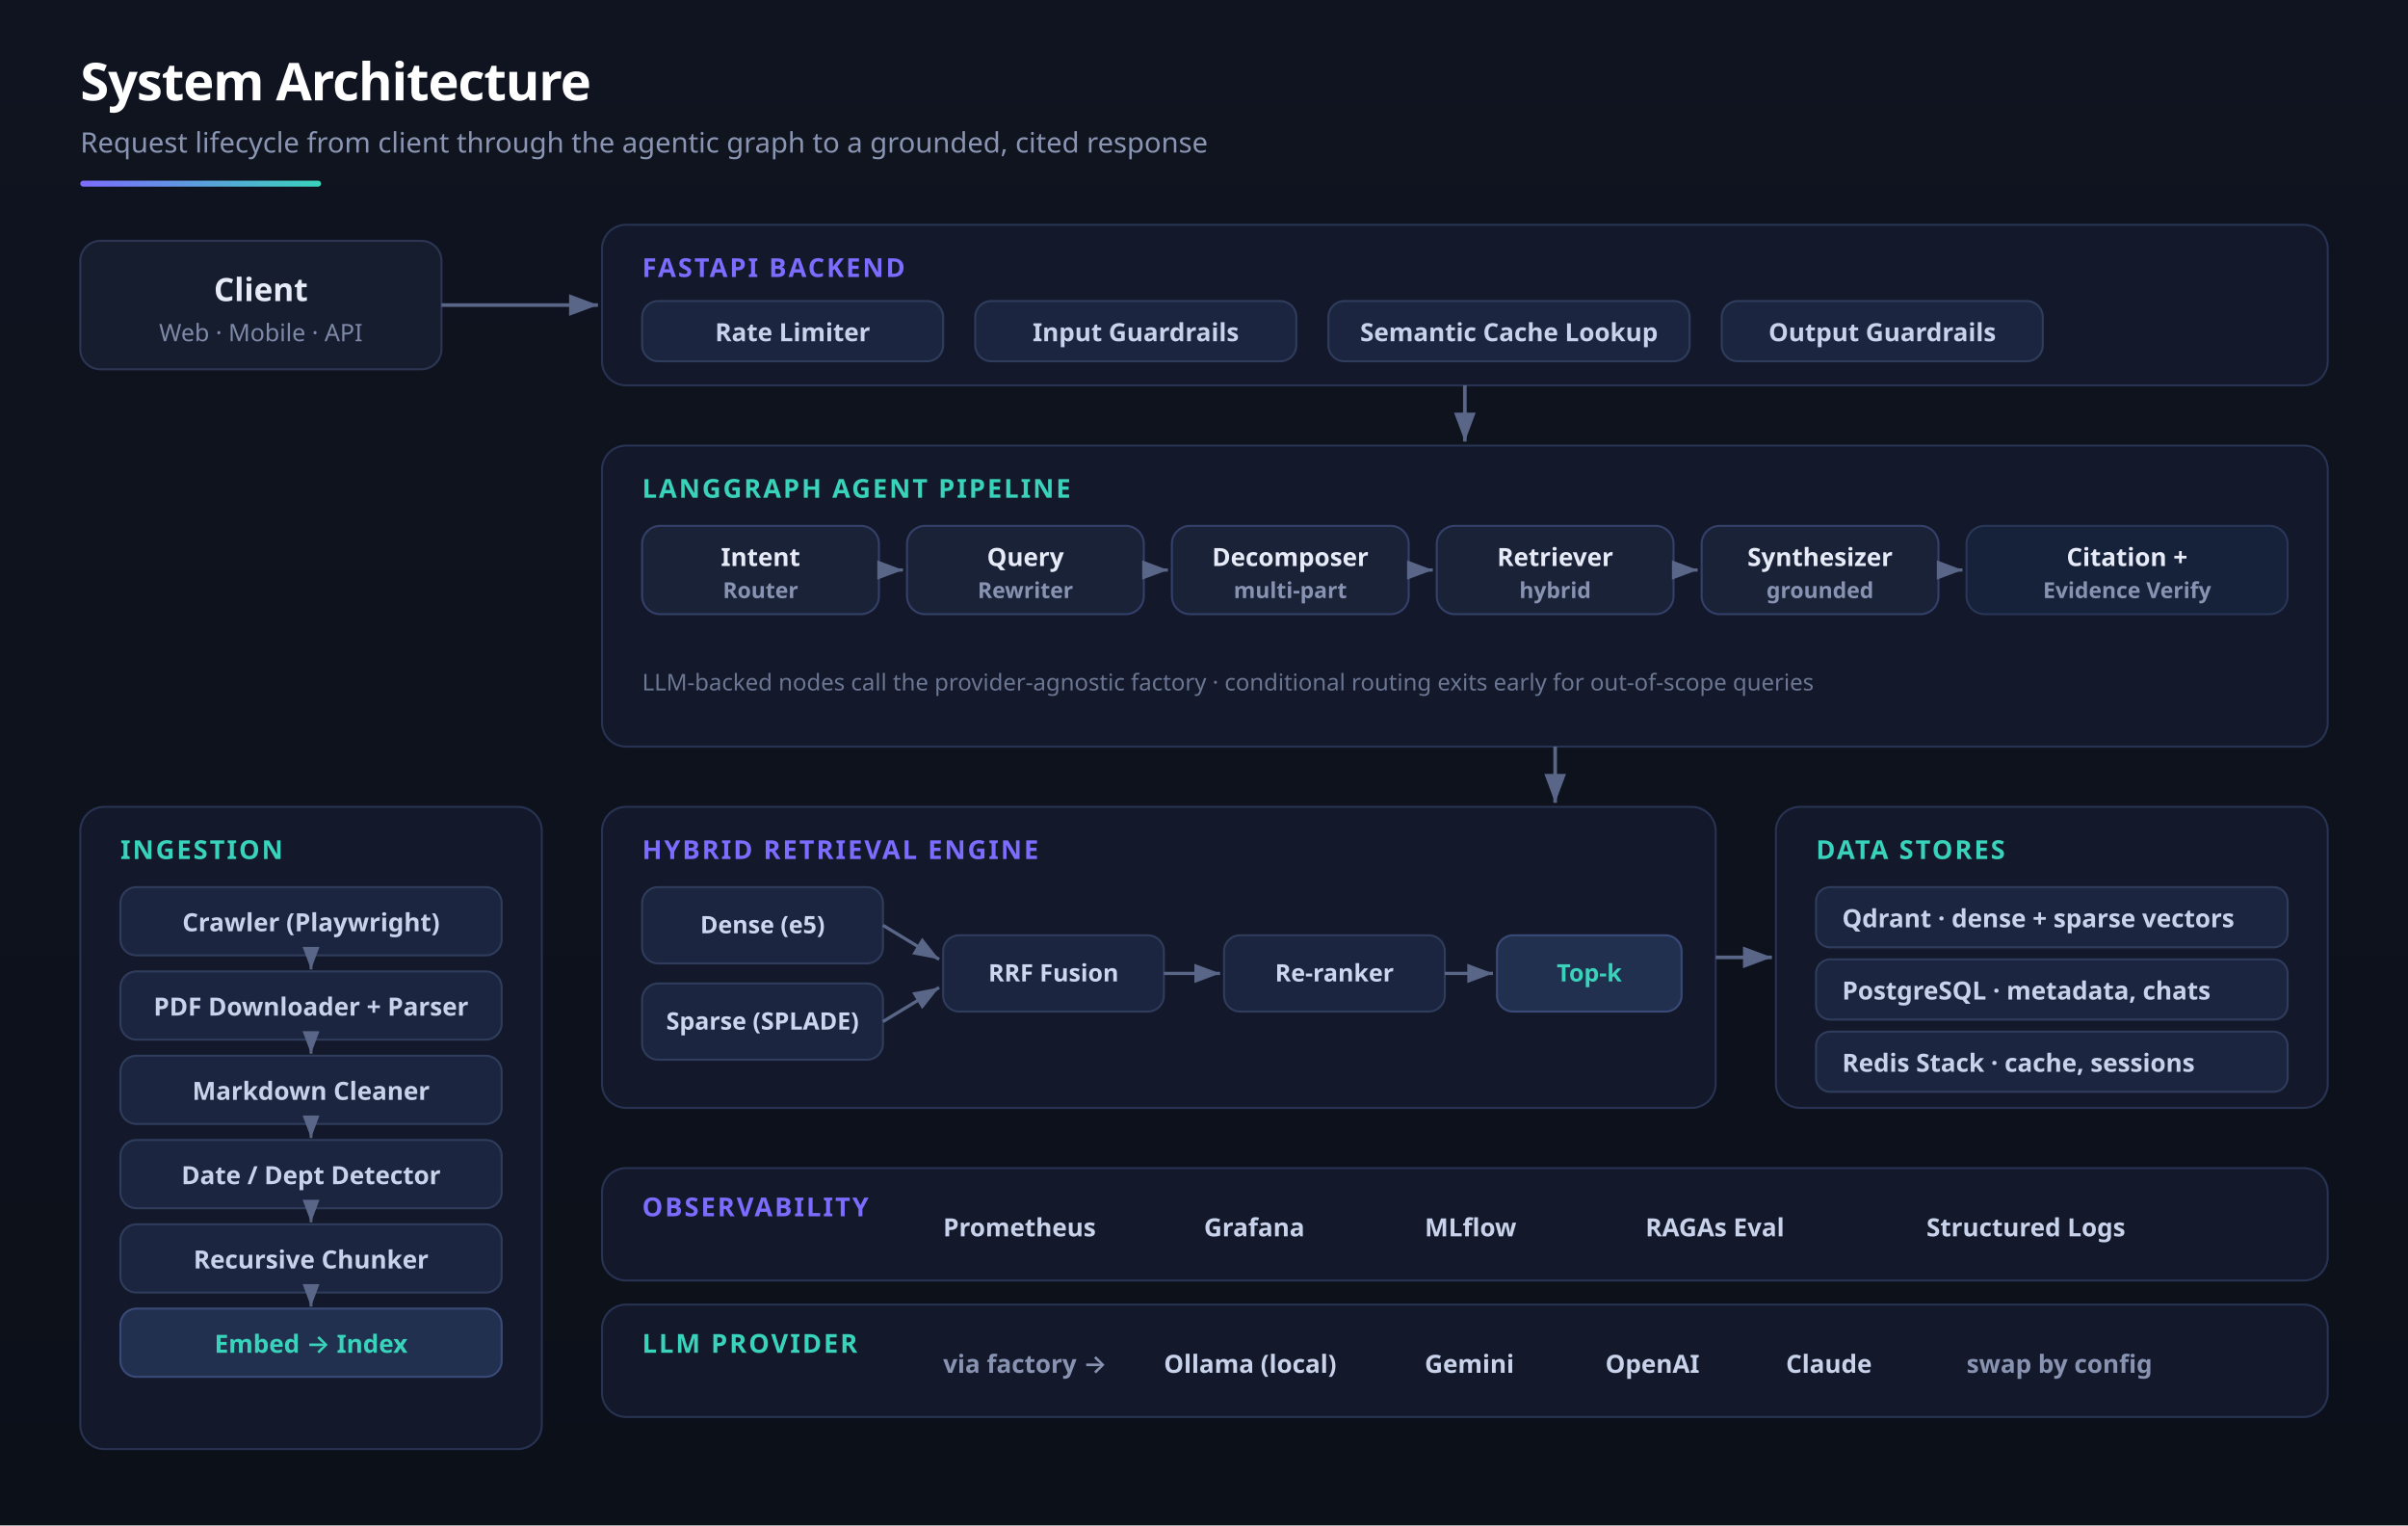
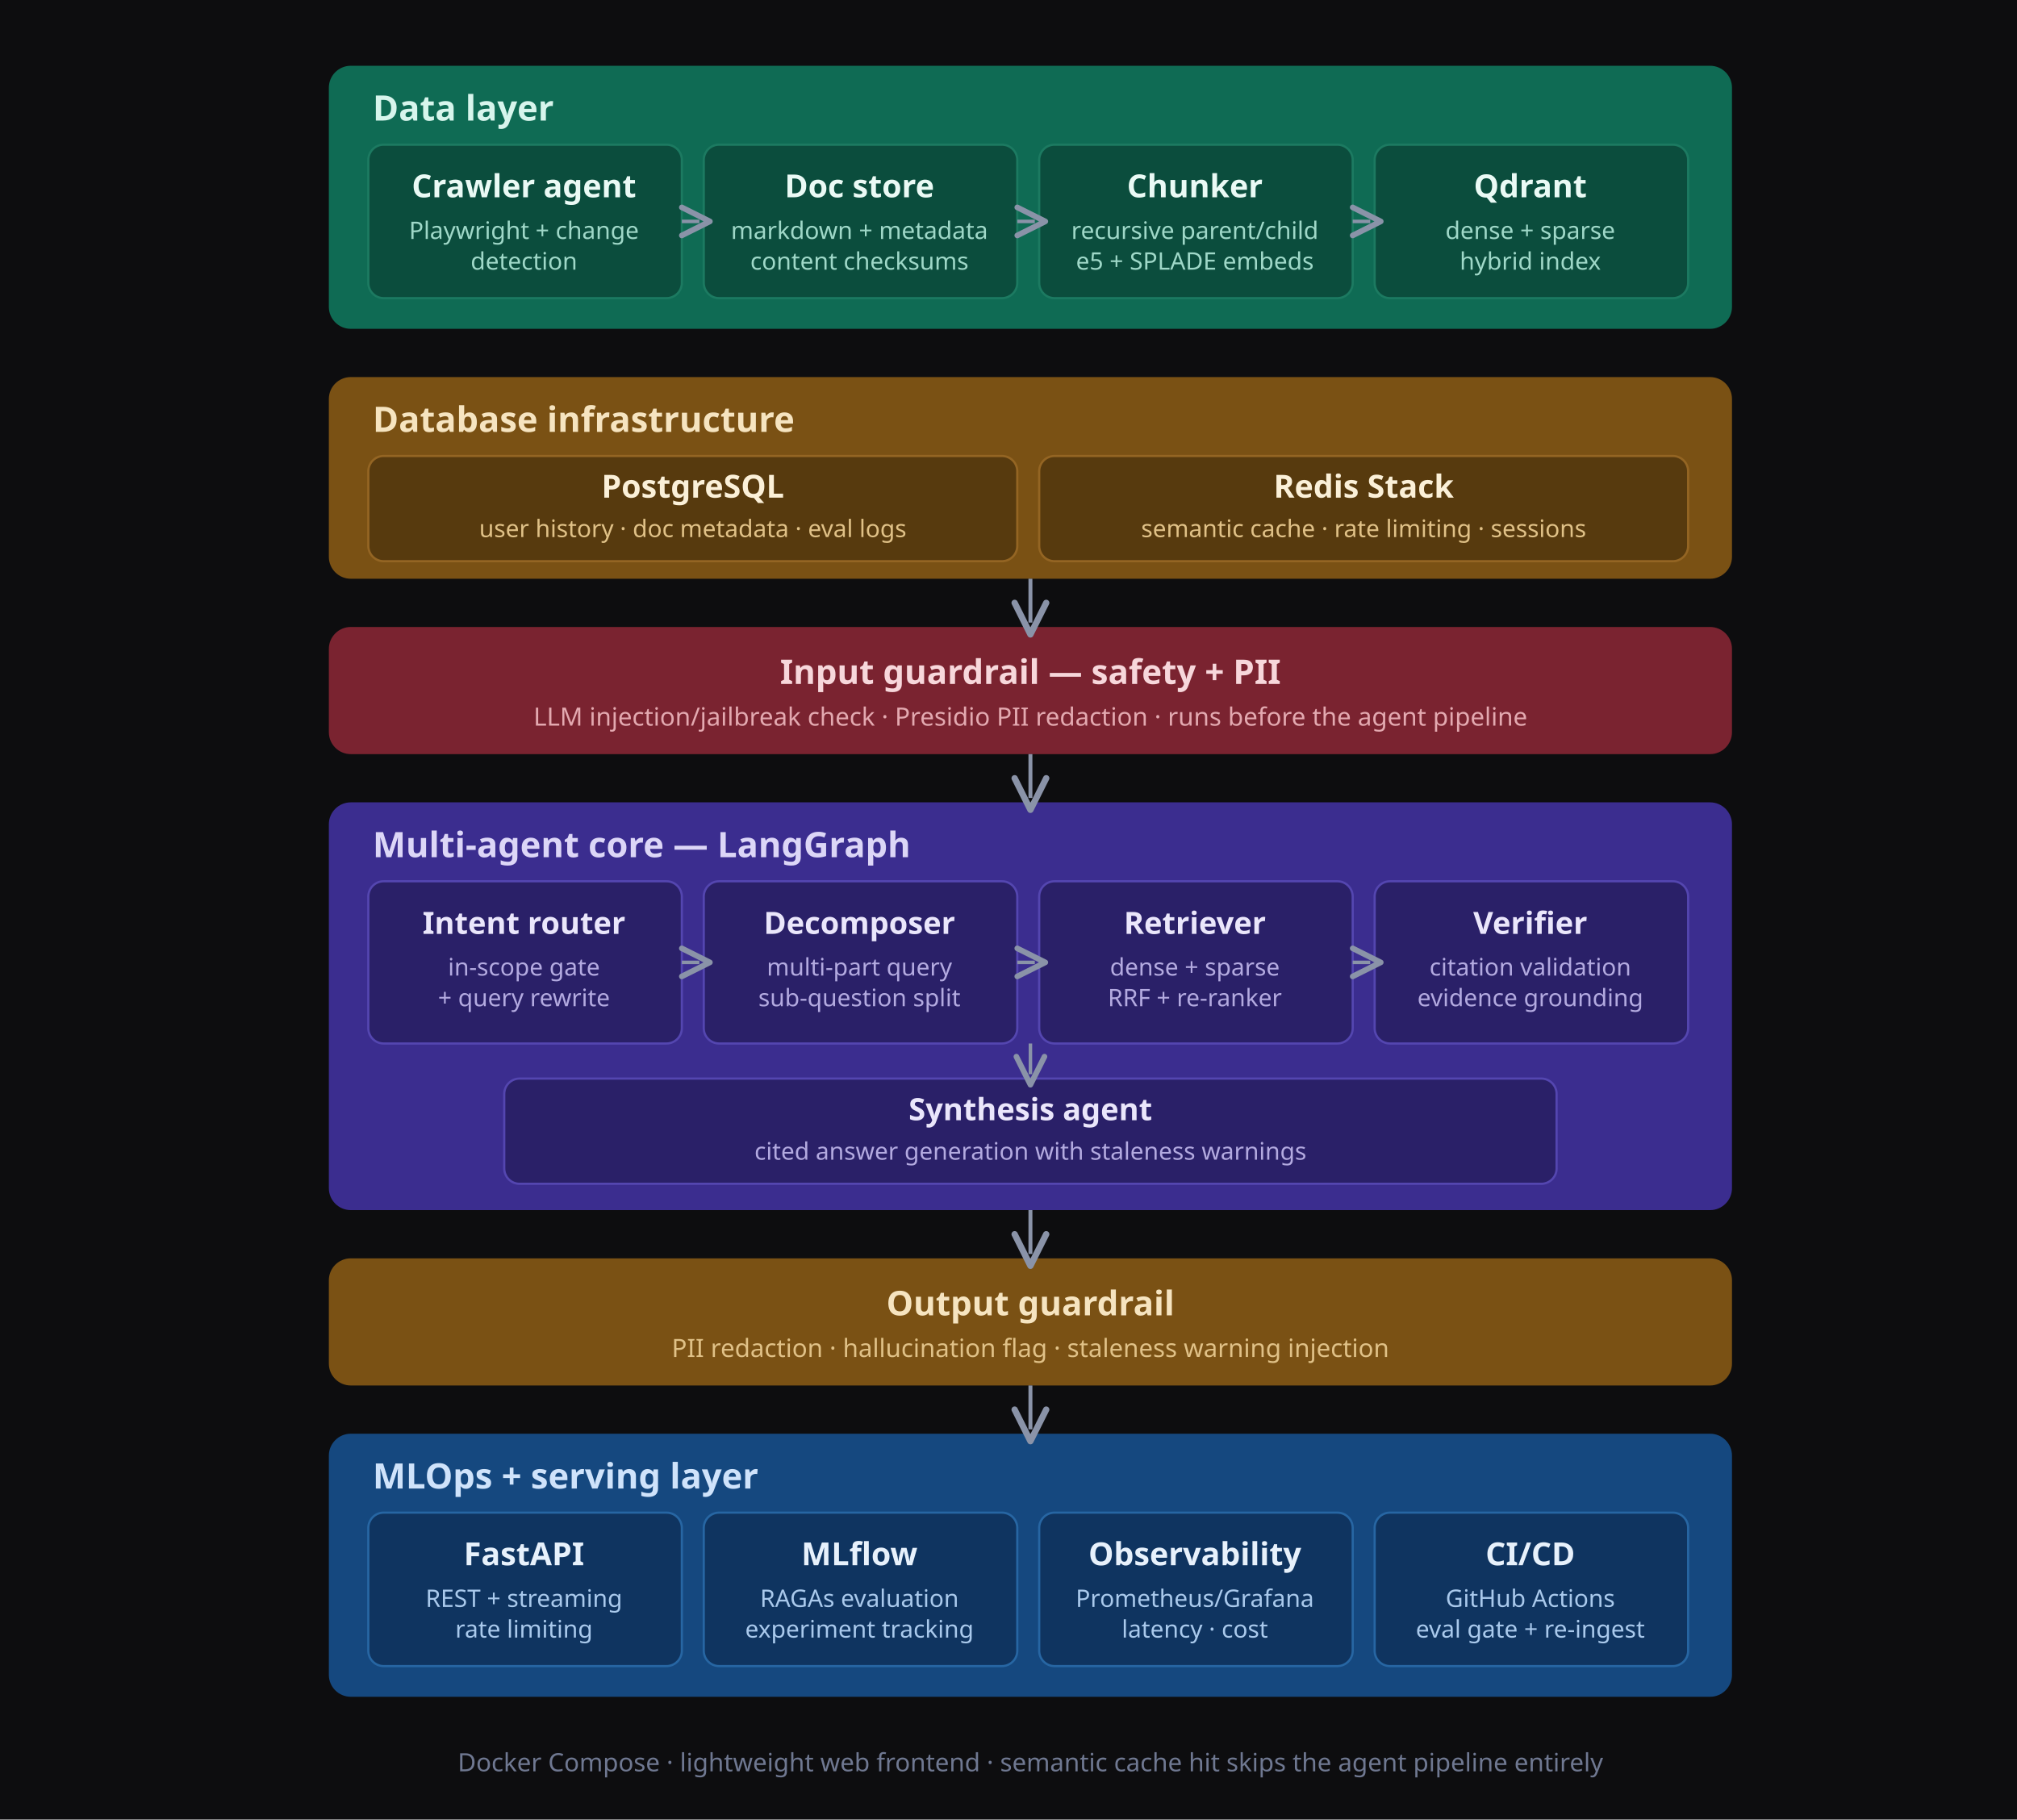
- <svg xmlns="http://www.w3.org/2000/svg" viewBox="0 0 1200 760" font-family="'Segoe UI', system-ui, -apple-system, sans-serif">
+ <svg xmlns="http://www.w3.org/2000/svg" viewBox="0 0 920 830" font-family="'Segoe UI', system-ui, -apple-system, sans-serif">
  <defs>
-     <linearGradient id="abg" x1="0" y1="0" x2="0" y2="1">
-       <stop offset="0" stop-color="#0f1420" />
-       <stop offset="1" stop-color="#0c1019" />
-     </linearGradient>
-     <linearGradient id="accent2" x1="0" y1="0" x2="1" y2="0">
-       <stop offset="0" stop-color="#7c6cff" />
-       <stop offset="1" stop-color="#39d3bb" />
-     </linearGradient>
-     <marker id="arrow" markerWidth="10" markerHeight="10" refX="8" refY="3" orient="auto">
-       <path d="M0,0 L8,3 L0,6 Z" fill="#5a6688" />
+     <marker id="ar" markerWidth="12" markerHeight="12" refX="6" refY="5" orient="auto">
+       <path d="M1,1 L9,5 L1,9" fill="none" stroke="#8a93a8" stroke-width="1.6" stroke-linecap="round" stroke-linejoin="round" />
    </marker>
  </defs>
-   <rect width="1200" height="760" fill="url(#abg)" />
-   <text x="40" y="50" font-size="26" font-weight="800" fill="#ffffff" letter-spacing="-0.5">System Architecture</text>
-   <text x="40" y="76" font-size="14" fill="#8a95b3">Request lifecycle from client through the agentic graph to a grounded, cited response</text>
-   <rect x="40" y="90" width="120" height="3" rx="1.5" fill="url(#accent2)" />
+   <rect width="920" height="830" fill="#0d0d0f" />
  <g>
-     <rect x="40" y="120" width="180" height="64" rx="10" fill="#161d2e" stroke="#2c3654" />
-     <text x="130" y="150" text-anchor="middle" font-size="16" font-weight="700" fill="#e6ebf7">Client</text>
-     <text x="130" y="170" text-anchor="middle" font-size="12" fill="#7e89a8">Web · Mobile · API</text>
-   </g>
-   <g>
-     <rect x="300" y="112" width="860" height="80" rx="12" fill="#13192a" stroke="#283353" />
-     <text x="320" y="138" font-size="13" font-weight="700" fill="#7c6cff" letter-spacing="1">FASTAPI BACKEND</text>
-     <g font-size="12.5" font-weight="600" fill="#c8d2ea">
-       <rect x="320" y="150" width="150" height="30" rx="8" fill="#1b2540" stroke="#2f3c5c" />
-       <text x="395" y="170" text-anchor="middle">Rate Limiter</text>
-       <rect x="486" y="150" width="160" height="30" rx="8" fill="#1b2540" stroke="#2f3c5c" />
-       <text x="566" y="170" text-anchor="middle">Input Guardrails</text>
-       <rect x="662" y="150" width="180" height="30" rx="8" fill="#1b2540" stroke="#2f3c5c" />
-       <text x="752" y="170" text-anchor="middle">Semantic Cache Lookup</text>
-       <rect x="858" y="150" width="160" height="30" rx="8" fill="#1b2540" stroke="#2f3c5c" />
-       <text x="938" y="170" text-anchor="middle">Output Guardrails</text>
+     <rect x="150" y="30" width="640" height="120" rx="10" fill="#0f6b54" />
+     <rect x="150" y="30" width="640" height="120" rx="10" fill="#1b8568" opacity="0" />
+     <text x="170" y="55" font-size="16" font-weight="700" fill="#d7f5ec">Data layer</text>
+     <g>
+       <rect x="168" y="66" width="143" height="70" rx="7" fill="#0b4d3d" stroke="#1c7a61" />
+       <text x="239" y="90" text-anchor="middle" font-size="14.5" font-weight="700" fill="#eafaf5">Crawler agent</text>
+       <text x="239" y="109" text-anchor="middle" font-size="11" fill="#9fd8c8">Playwright + change</text>
+       <text x="239" y="123" text-anchor="middle" font-size="11" fill="#9fd8c8">detection</text>
+       <rect x="321" y="66" width="143" height="70" rx="7" fill="#0b4d3d" stroke="#1c7a61" />
+       <text x="392" y="90" text-anchor="middle" font-size="14.5" font-weight="700" fill="#eafaf5">Doc store</text>
+       <text x="392" y="109" text-anchor="middle" font-size="11" fill="#9fd8c8">markdown + metadata</text>
+       <text x="392" y="123" text-anchor="middle" font-size="11" fill="#9fd8c8">content checksums</text>
+       <rect x="474" y="66" width="143" height="70" rx="7" fill="#0b4d3d" stroke="#1c7a61" />
+       <text x="545" y="90" text-anchor="middle" font-size="14.5" font-weight="700" fill="#eafaf5">Chunker</text>
+       <text x="545" y="109" text-anchor="middle" font-size="11" fill="#9fd8c8">recursive parent/child</text>
+       <text x="545" y="123" text-anchor="middle" font-size="11" fill="#9fd8c8">e5 + SPLADE embeds</text>
+       <rect x="627" y="66" width="143" height="70" rx="7" fill="#0b4d3d" stroke="#1c7a61" />
+       <text x="698" y="90" text-anchor="middle" font-size="14.5" font-weight="700" fill="#eafaf5">Qdrant</text>
+       <text x="698" y="109" text-anchor="middle" font-size="11" fill="#9fd8c8">dense + sparse</text>
+       <text x="698" y="123" text-anchor="middle" font-size="11" fill="#9fd8c8">hybrid index</text>
+     </g>
+     <g marker-end="url(#ar)">
+       <line x1="311" y1="101" x2="319" y2="101" stroke="#8a93a8" stroke-width="1.6" />
+       <line x1="464" y1="101" x2="472" y2="101" stroke="#8a93a8" stroke-width="1.6" />
+       <line x1="617" y1="101" x2="625" y2="101" stroke="#8a93a8" stroke-width="1.6" />
    </g>
  </g>
  <g>
-     <rect x="300" y="222" width="860" height="150" rx="12" fill="#13192a" stroke="#283353" />
-     <text x="320" y="248" font-size="13" font-weight="700" fill="#39d3bb" letter-spacing="1">LANGGRAPH AGENT PIPELINE</text>
-     <g font-size="12.5" font-weight="600">
-       <rect x="320" y="262" width="118" height="44" rx="9" fill="#1a2238" stroke="#34406a" />
-       <text x="379" y="282" text-anchor="middle" fill="#e6ebf7">Intent</text>
-       <text x="379" y="298" text-anchor="middle" fill="#8893b2" font-size="11">Router</text>
-       <rect x="452" y="262" width="118" height="44" rx="9" fill="#1a2238" stroke="#34406a" />
-       <text x="511" y="282" text-anchor="middle" fill="#e6ebf7">Query</text>
-       <text x="511" y="298" text-anchor="middle" fill="#8893b2" font-size="11">Rewriter</text>
-       <rect x="584" y="262" width="118" height="44" rx="9" fill="#1a2238" stroke="#34406a" />
-       <text x="643" y="282" text-anchor="middle" fill="#e6ebf7">Decomposer</text>
-       <text x="643" y="298" text-anchor="middle" fill="#8893b2" font-size="11">multi-part</text>
-       <rect x="716" y="262" width="118" height="44" rx="9" fill="#1a2238" stroke="#34406a" />
-       <text x="775" y="282" text-anchor="middle" fill="#e6ebf7">Retriever</text>
-       <text x="775" y="298" text-anchor="middle" fill="#8893b2" font-size="11">hybrid</text>
-       <rect x="848" y="262" width="118" height="44" rx="9" fill="#1a2238" stroke="#34406a" />
-       <text x="907" y="282" text-anchor="middle" fill="#e6ebf7">Synthesizer</text>
-       <text x="907" y="298" text-anchor="middle" fill="#8893b2" font-size="11">grounded</text>
-       <rect x="980" y="262" width="160" height="44" rx="9" fill="#16213a" stroke="#2a3658" />
-       <text x="1060" y="282" text-anchor="middle" fill="#e6ebf7">Citation +</text>
-       <text x="1060" y="298" text-anchor="middle" fill="#8893b2" font-size="11">Evidence Verify</text>
-     </g>
-     <g stroke="#5a6688" stroke-width="1.6" marker-end="url(#arrow)">
-       <line x1="438" y1="284" x2="450" y2="284" />
-       <line x1="570" y1="284" x2="582" y2="284" />
-       <line x1="702" y1="284" x2="714" y2="284" />
-       <line x1="834" y1="284" x2="846" y2="284" />
-       <line x1="966" y1="284" x2="978" y2="284" />
-     </g>
-     <text x="320" y="344" font-size="11.5" fill="#6b7693">LLM-backed nodes call the provider-agnostic factory · conditional routing exits early for out-of-scope queries</text>
+     <rect x="150" y="172" width="640" height="92" rx="10" fill="#7a5114" />
+     <text x="170" y="197" font-size="16" font-weight="700" fill="#f6e4c0">Database infrastructure</text>
+     <rect x="168" y="208" width="296" height="48" rx="7" fill="#573a0e" stroke="#946523" />
+     <text x="316" y="227" text-anchor="middle" font-size="14.5" font-weight="700" fill="#fbf0d8">PostgreSQL</text>
+     <text x="316" y="245" text-anchor="middle" font-size="11" fill="#e0c187">user history · doc metadata · eval logs</text>
+     <rect x="474" y="208" width="296" height="48" rx="7" fill="#573a0e" stroke="#946523" />
+     <text x="622" y="227" text-anchor="middle" font-size="14.5" font-weight="700" fill="#fbf0d8">Redis Stack</text>
+     <text x="622" y="245" text-anchor="middle" font-size="11" fill="#e0c187">semantic cache · rate limiting · sessions</text>
  </g>
  <g>
-     <rect x="300" y="402" width="555" height="150" rx="12" fill="#13192a" stroke="#283353" />
-     <text x="320" y="428" font-size="13" font-weight="700" fill="#7c6cff" letter-spacing="1">HYBRID RETRIEVAL ENGINE</text>
-     <g font-size="12" font-weight="600" fill="#cdd6ee">
-       <rect x="320" y="442" width="120" height="38" rx="8" fill="#1b2540" stroke="#2f3c5c" />
-       <text x="380" y="465" text-anchor="middle">Dense (e5)</text>
-       <rect x="320" y="490" width="120" height="38" rx="8" fill="#1b2540" stroke="#2f3c5c" />
-       <text x="380" y="513" text-anchor="middle">Sparse (SPLADE)</text>
-       <rect x="470" y="466" width="110" height="38" rx="8" fill="#1b2540" stroke="#2f3c5c" />
-       <text x="525" y="489" text-anchor="middle">RRF Fusion</text>
-       <rect x="610" y="466" width="110" height="38" rx="8" fill="#1b2540" stroke="#2f3c5c" />
-       <text x="665" y="489" text-anchor="middle">Re-ranker</text>
-       <rect x="746" y="466" width="92" height="38" rx="8" fill="#21304f" stroke="#3a4a78" />
-       <text x="792" y="489" text-anchor="middle" fill="#39d3bb">Top-k</text>
+     <rect x="150" y="286" width="640" height="58" rx="10" fill="#7a2330" />
+     <text x="470" y="312" text-anchor="middle" font-size="15.5" font-weight="700" fill="#f7d7db">Input guardrail — safety + PII</text>
+     <text x="470" y="331" text-anchor="middle" font-size="11.5" fill="#e3a9b0">LLM injection/jailbreak check · Presidio PII redaction · runs before the agent pipeline</text>
+   </g>
+   <g>
+     <rect x="150" y="366" width="640" height="186" rx="10" fill="#3b2d8f" />
+     <text x="170" y="391" font-size="16" font-weight="700" fill="#dcd6f7">Multi-agent core — LangGraph</text>
+     <g>
+       <rect x="168" y="402" width="143" height="74" rx="7" fill="#2a2068" stroke="#5446b0" />
+       <text x="239" y="426" text-anchor="middle" font-size="14" font-weight="700" fill="#eae6fb">Intent router</text>
+       <text x="239" y="445" text-anchor="middle" font-size="11" fill="#b3aae0">in-scope gate</text>
+       <text x="239" y="459" text-anchor="middle" font-size="11" fill="#b3aae0">+ query rewrite</text>
+       <rect x="321" y="402" width="143" height="74" rx="7" fill="#2a2068" stroke="#5446b0" />
+       <text x="392" y="426" text-anchor="middle" font-size="14" font-weight="700" fill="#eae6fb">Decomposer</text>
+       <text x="392" y="445" text-anchor="middle" font-size="11" fill="#b3aae0">multi-part query</text>
+       <text x="392" y="459" text-anchor="middle" font-size="11" fill="#b3aae0">sub-question split</text>
+       <rect x="474" y="402" width="143" height="74" rx="7" fill="#2a2068" stroke="#5446b0" />
+       <text x="545" y="426" text-anchor="middle" font-size="14" font-weight="700" fill="#eae6fb">Retriever</text>
+       <text x="545" y="445" text-anchor="middle" font-size="11" fill="#b3aae0">dense + sparse</text>
+       <text x="545" y="459" text-anchor="middle" font-size="11" fill="#b3aae0">RRF + re-ranker</text>
+       <rect x="627" y="402" width="143" height="74" rx="7" fill="#2a2068" stroke="#5446b0" />
+       <text x="698" y="426" text-anchor="middle" font-size="14" font-weight="700" fill="#eae6fb">Verifier</text>
+       <text x="698" y="445" text-anchor="middle" font-size="11" fill="#b3aae0">citation validation</text>
+       <text x="698" y="459" text-anchor="middle" font-size="11" fill="#b3aae0">evidence grounding</text>
    </g>
-     <g stroke="#5a6688" stroke-width="1.6" marker-end="url(#arrow)">
-       <line x1="440" y1="461" x2="468" y2="478" />
-       <line x1="440" y1="509" x2="468" y2="492" />
-       <line x1="580" y1="485" x2="608" y2="485" />
-       <line x1="720" y1="485" x2="744" y2="485" />
+     <rect x="230" y="492" width="480" height="48" rx="7" fill="#2a2068" stroke="#5446b0" />
+     <text x="470" y="511" text-anchor="middle" font-size="14" font-weight="700" fill="#eae6fb">Synthesis agent</text>
+     <text x="470" y="529" text-anchor="middle" font-size="11" fill="#b3aae0">cited answer generation with staleness warnings</text>
+     <g marker-end="url(#ar)">
+       <line x1="311" y1="439" x2="319" y2="439" stroke="#8a93a8" stroke-width="1.6" />
+       <line x1="464" y1="439" x2="472" y2="439" stroke="#8a93a8" stroke-width="1.6" />
+       <line x1="617" y1="439" x2="625" y2="439" stroke="#8a93a8" stroke-width="1.6" />
+       <line x1="470" y1="476" x2="470" y2="490" stroke="#8a93a8" stroke-width="1.6" />
    </g>
  </g>
  <g>
-     <rect x="885" y="402" width="275" height="150" rx="12" fill="#13192a" stroke="#283353" />
-     <text x="905" y="428" font-size="13" font-weight="700" fill="#39d3bb" letter-spacing="1">DATA STORES</text>
-     <g font-size="12.5" font-weight="600" fill="#cdd6ee">
-       <rect x="905" y="442" width="235" height="30" rx="7" fill="#1b2540" stroke="#2f3c5c" />
-       <text x="918" y="462" fill="#c8d2ea">Qdrant · dense + sparse vectors</text>
-       <rect x="905" y="478" width="235" height="30" rx="7" fill="#1b2540" stroke="#2f3c5c" />
-       <text x="918" y="498" fill="#c8d2ea">PostgreSQL · metadata, chats</text>
-       <rect x="905" y="514" width="235" height="30" rx="7" fill="#1b2540" stroke="#2f3c5c" />
-       <text x="918" y="534" fill="#c8d2ea">Redis Stack · cache, sessions</text>
+     <rect x="150" y="574" width="640" height="58" rx="10" fill="#7a5114" />
+     <text x="470" y="600" text-anchor="middle" font-size="15.5" font-weight="700" fill="#f6e4c0">Output guardrail</text>
+     <text x="470" y="619" text-anchor="middle" font-size="11.5" fill="#e0c187">PII redaction · hallucination flag · staleness warning injection</text>
+   </g>
+   <g>
+     <rect x="150" y="654" width="640" height="120" rx="10" fill="#15487f" />
+     <text x="170" y="679" font-size="16" font-weight="700" fill="#cfe3fb">MLOps + serving layer</text>
+     <g>
+       <rect x="168" y="690" width="143" height="70" rx="7" fill="#0f3460" stroke="#2766a3" />
+       <text x="239" y="714" text-anchor="middle" font-size="14.5" font-weight="700" fill="#e7f1fc">FastAPI</text>
+       <text x="239" y="733" text-anchor="middle" font-size="11" fill="#a9c9ec">REST + streaming</text>
+       <text x="239" y="747" text-anchor="middle" font-size="11" fill="#a9c9ec">rate limiting</text>
+       <rect x="321" y="690" width="143" height="70" rx="7" fill="#0f3460" stroke="#2766a3" />
+       <text x="392" y="714" text-anchor="middle" font-size="14.5" font-weight="700" fill="#e7f1fc">MLflow</text>
+       <text x="392" y="733" text-anchor="middle" font-size="11" fill="#a9c9ec">RAGAs evaluation</text>
+       <text x="392" y="747" text-anchor="middle" font-size="11" fill="#a9c9ec">experiment tracking</text>
+       <rect x="474" y="690" width="143" height="70" rx="7" fill="#0f3460" stroke="#2766a3" />
+       <text x="545" y="714" text-anchor="middle" font-size="14.5" font-weight="700" fill="#e7f1fc">Observability</text>
+       <text x="545" y="733" text-anchor="middle" font-size="11" fill="#a9c9ec">Prometheus/Grafana</text>
+       <text x="545" y="747" text-anchor="middle" font-size="11" fill="#a9c9ec">latency · cost</text>
+       <rect x="627" y="690" width="143" height="70" rx="7" fill="#0f3460" stroke="#2766a3" />
+       <text x="698" y="714" text-anchor="middle" font-size="14.5" font-weight="700" fill="#e7f1fc">CI/CD</text>
+       <text x="698" y="733" text-anchor="middle" font-size="11" fill="#a9c9ec">GitHub Actions</text>
+       <text x="698" y="747" text-anchor="middle" font-size="11" fill="#a9c9ec">eval gate + re-ingest</text>
    </g>
  </g>
-   <g>
-     <rect x="40" y="402" width="230" height="320" rx="12" fill="#13192a" stroke="#283353" />
-     <text x="60" y="428" font-size="13" font-weight="700" fill="#39d3bb" letter-spacing="1">INGESTION</text>
-     <g font-size="12.5" font-weight="600" fill="#c8d2ea">
-       <rect x="60" y="442" width="190" height="34" rx="8" fill="#1b2540" stroke="#2f3c5c" />
-       <text x="155" y="464" text-anchor="middle">Crawler (Playwright)</text>
-       <rect x="60" y="484" width="190" height="34" rx="8" fill="#1b2540" stroke="#2f3c5c" />
-       <text x="155" y="506" text-anchor="middle">PDF Downloader + Parser</text>
-       <rect x="60" y="526" width="190" height="34" rx="8" fill="#1b2540" stroke="#2f3c5c" />
-       <text x="155" y="548" text-anchor="middle">Markdown Cleaner</text>
-       <rect x="60" y="568" width="190" height="34" rx="8" fill="#1b2540" stroke="#2f3c5c" />
-       <text x="155" y="590" text-anchor="middle">Date / Dept Detector</text>
-       <rect x="60" y="610" width="190" height="34" rx="8" fill="#1b2540" stroke="#2f3c5c" />
-       <text x="155" y="632" text-anchor="middle">Recursive Chunker</text>
-       <rect x="60" y="652" width="190" height="34" rx="8" fill="#21304f" stroke="#3a4a78" />
-       <text x="155" y="674" text-anchor="middle" fill="#39d3bb">Embed → Index</text>
-     </g>
-     <g stroke="#5a6688" stroke-width="1.4" marker-end="url(#arrow)">
-       <line x1="155" y1="476" x2="155" y2="483" />
-       <line x1="155" y1="518" x2="155" y2="525" />
-       <line x1="155" y1="560" x2="155" y2="567" />
-       <line x1="155" y1="602" x2="155" y2="609" />
-       <line x1="155" y1="644" x2="155" y2="651" />
-     </g>
+   <g marker-end="url(#ar)" stroke="#8a93a8" stroke-width="1.8">
+     <line x1="470" y1="264" x2="470" y2="284" />
+     <line x1="470" y1="344" x2="470" y2="364" />
+     <line x1="470" y1="552" x2="470" y2="572" />
+     <line x1="470" y1="632" x2="470" y2="652" />
  </g>
-   <g>
-     <rect x="300" y="582" width="860" height="56" rx="12" fill="#13192a" stroke="#283353" />
-     <text x="320" y="606" font-size="13" font-weight="700" fill="#7c6cff" letter-spacing="1">OBSERVABILITY</text>
-     <g font-size="12.5" font-weight="600" fill="#c8d2ea">
-       <text x="470" y="616" fill="#c8d2ea">Prometheus</text>
-       <text x="600" y="616" fill="#c8d2ea">Grafana</text>
-       <text x="710" y="616" fill="#c8d2ea">MLflow</text>
-       <text x="820" y="616" fill="#c8d2ea">RAGAs Eval</text>
-       <text x="960" y="616" fill="#c8d2ea">Structured Logs</text>
-     </g>
-   </g>
-   <g>
-     <rect x="300" y="650" width="860" height="56" rx="12" fill="#13192a" stroke="#283353" />
-     <text x="320" y="674" font-size="13" font-weight="700" fill="#39d3bb" letter-spacing="1">LLM PROVIDER</text>
-     <g font-size="12.5" font-weight="600" fill="#c8d2ea">
-       <text x="470" y="684" fill="#8893b2">via factory →</text>
-       <text x="580" y="684">Ollama (local)</text>
-       <text x="710" y="684">Gemini</text>
-       <text x="800" y="684">OpenAI</text>
-       <text x="890" y="684">Claude</text>
-       <text x="980" y="684" fill="#8893b2">swap by config</text>
-     </g>
-   </g>
-   <g stroke="#5a6688" stroke-width="1.8" marker-end="url(#arrow)">
-     <line x1="220" y1="152" x2="298" y2="152" />
-     <line x1="730" y1="192" x2="730" y2="220" />
-     <line x1="775" y1="372" x2="775" y2="400" />
-     <line x1="855" y1="477" x2="883" y2="477" />
-   </g>
+   <text x="470" y="808" text-anchor="middle" font-size="11.5" fill="#6f7891">Docker Compose · lightweight web frontend · semantic cache hit skips the agent pipeline entirely</text>
</svg>
